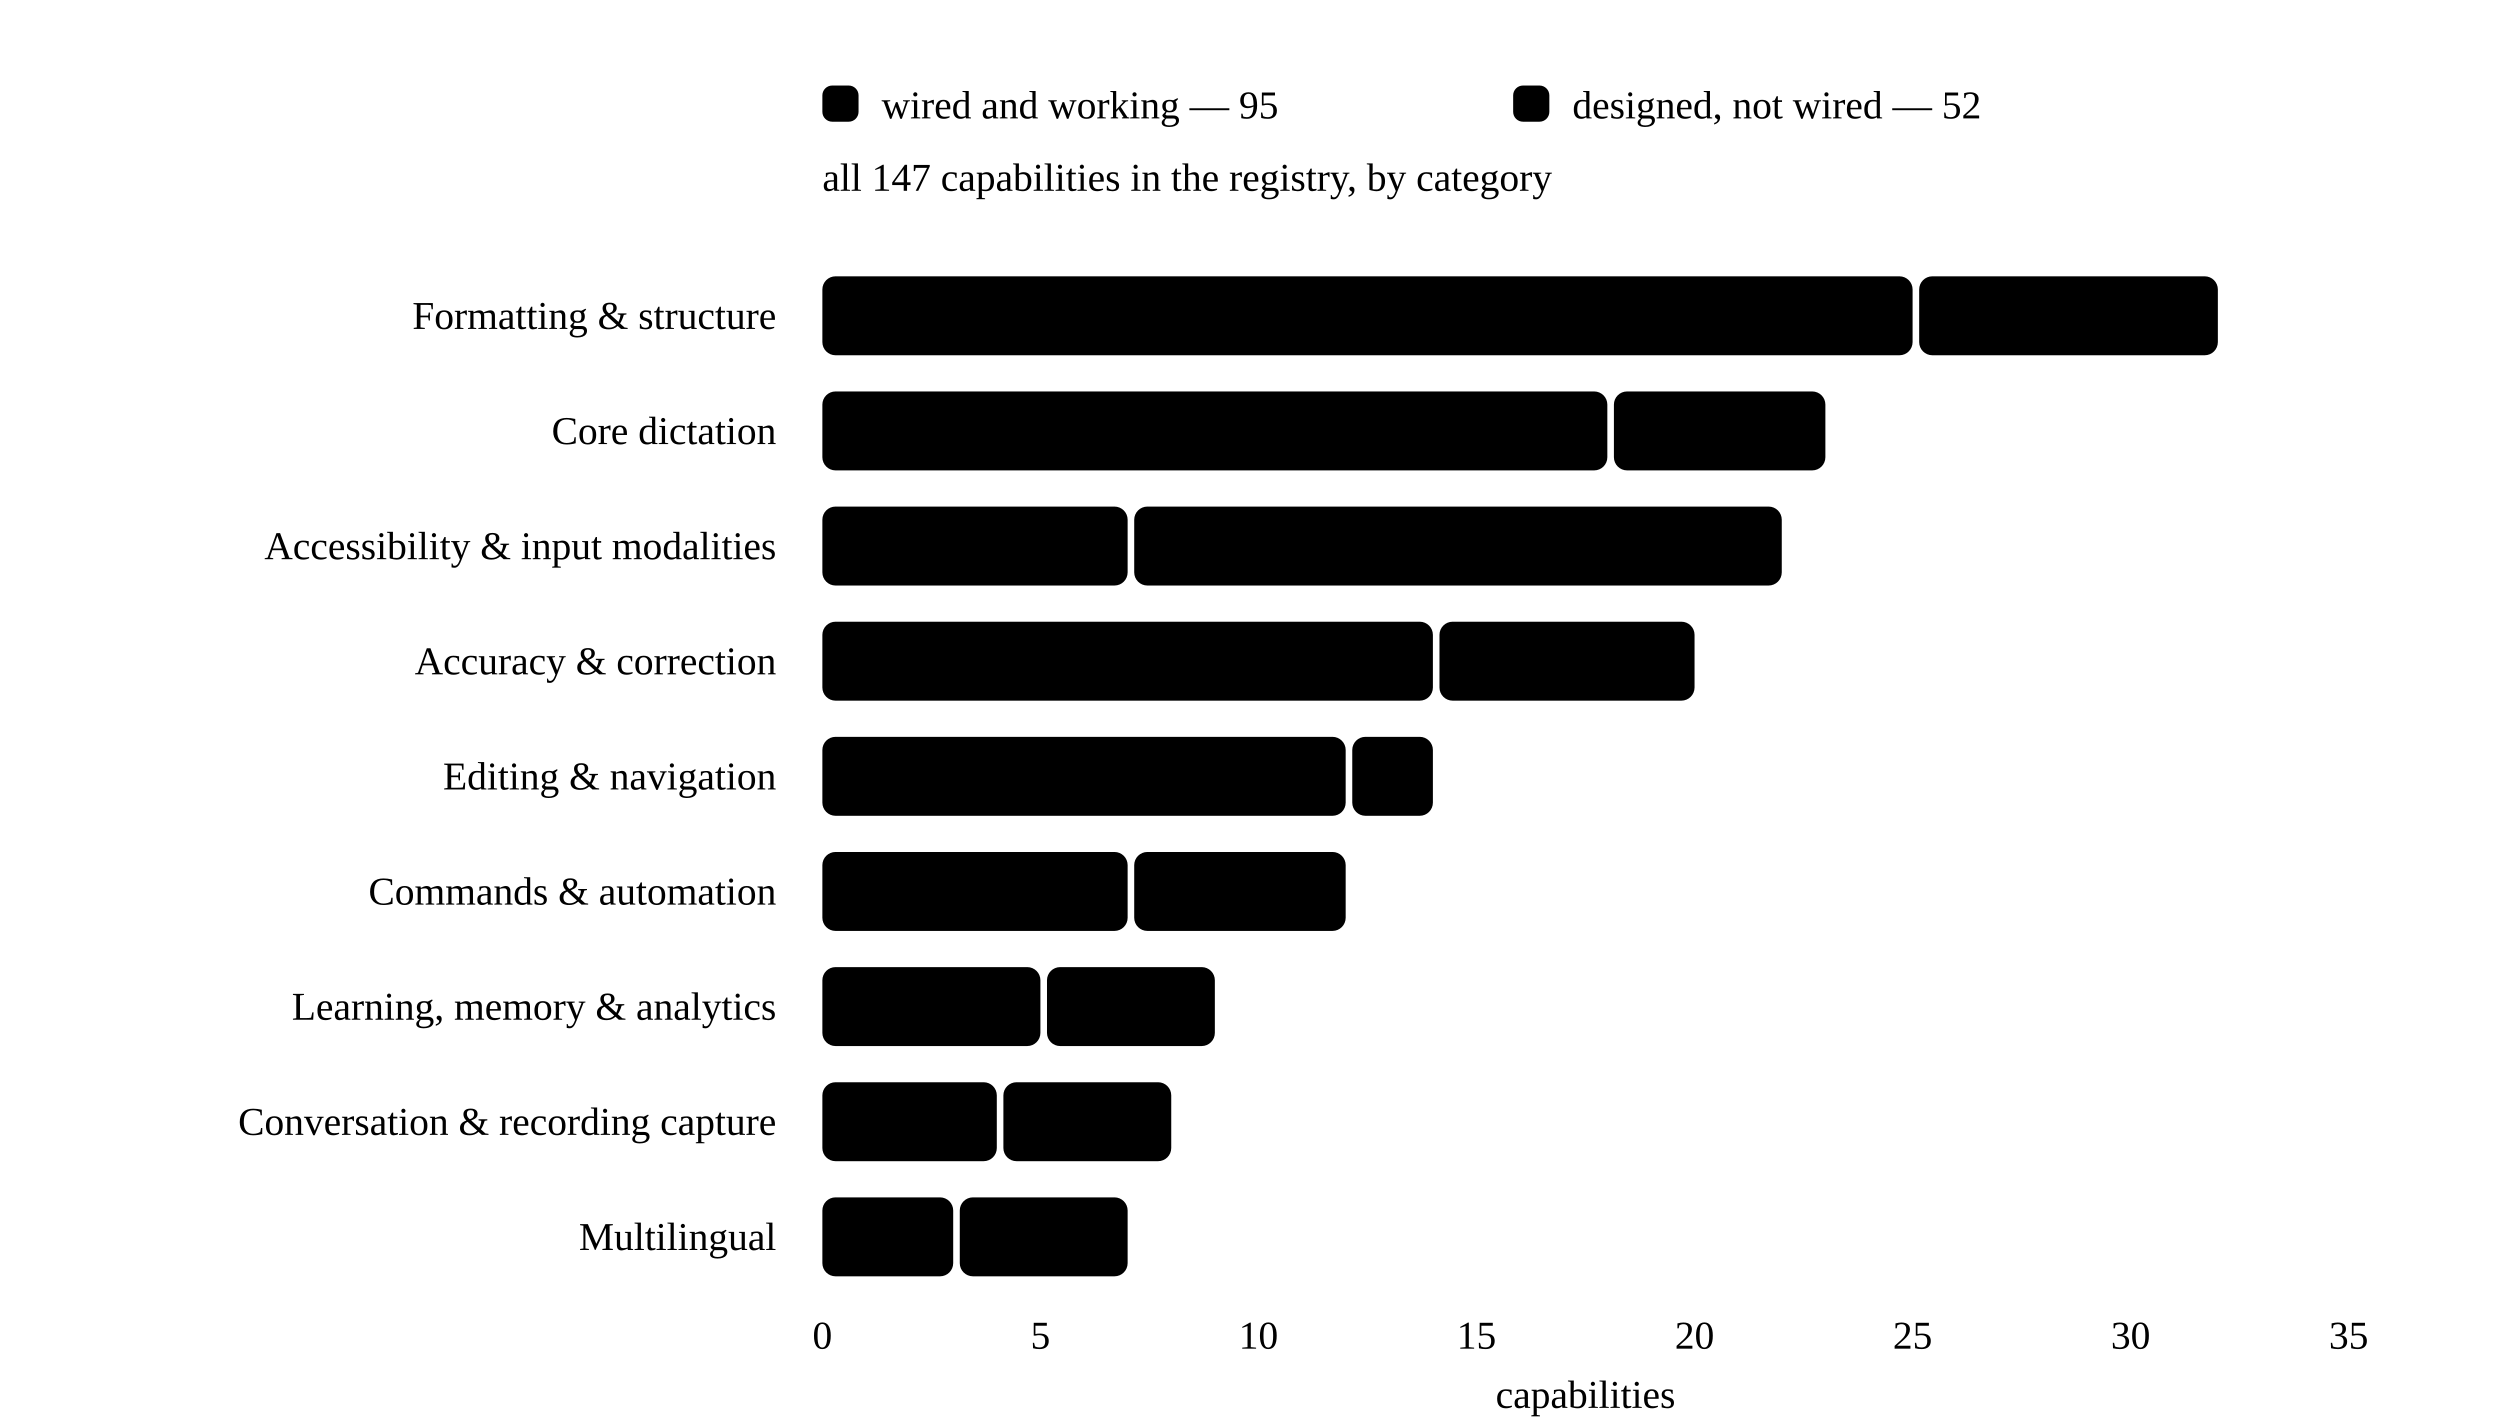
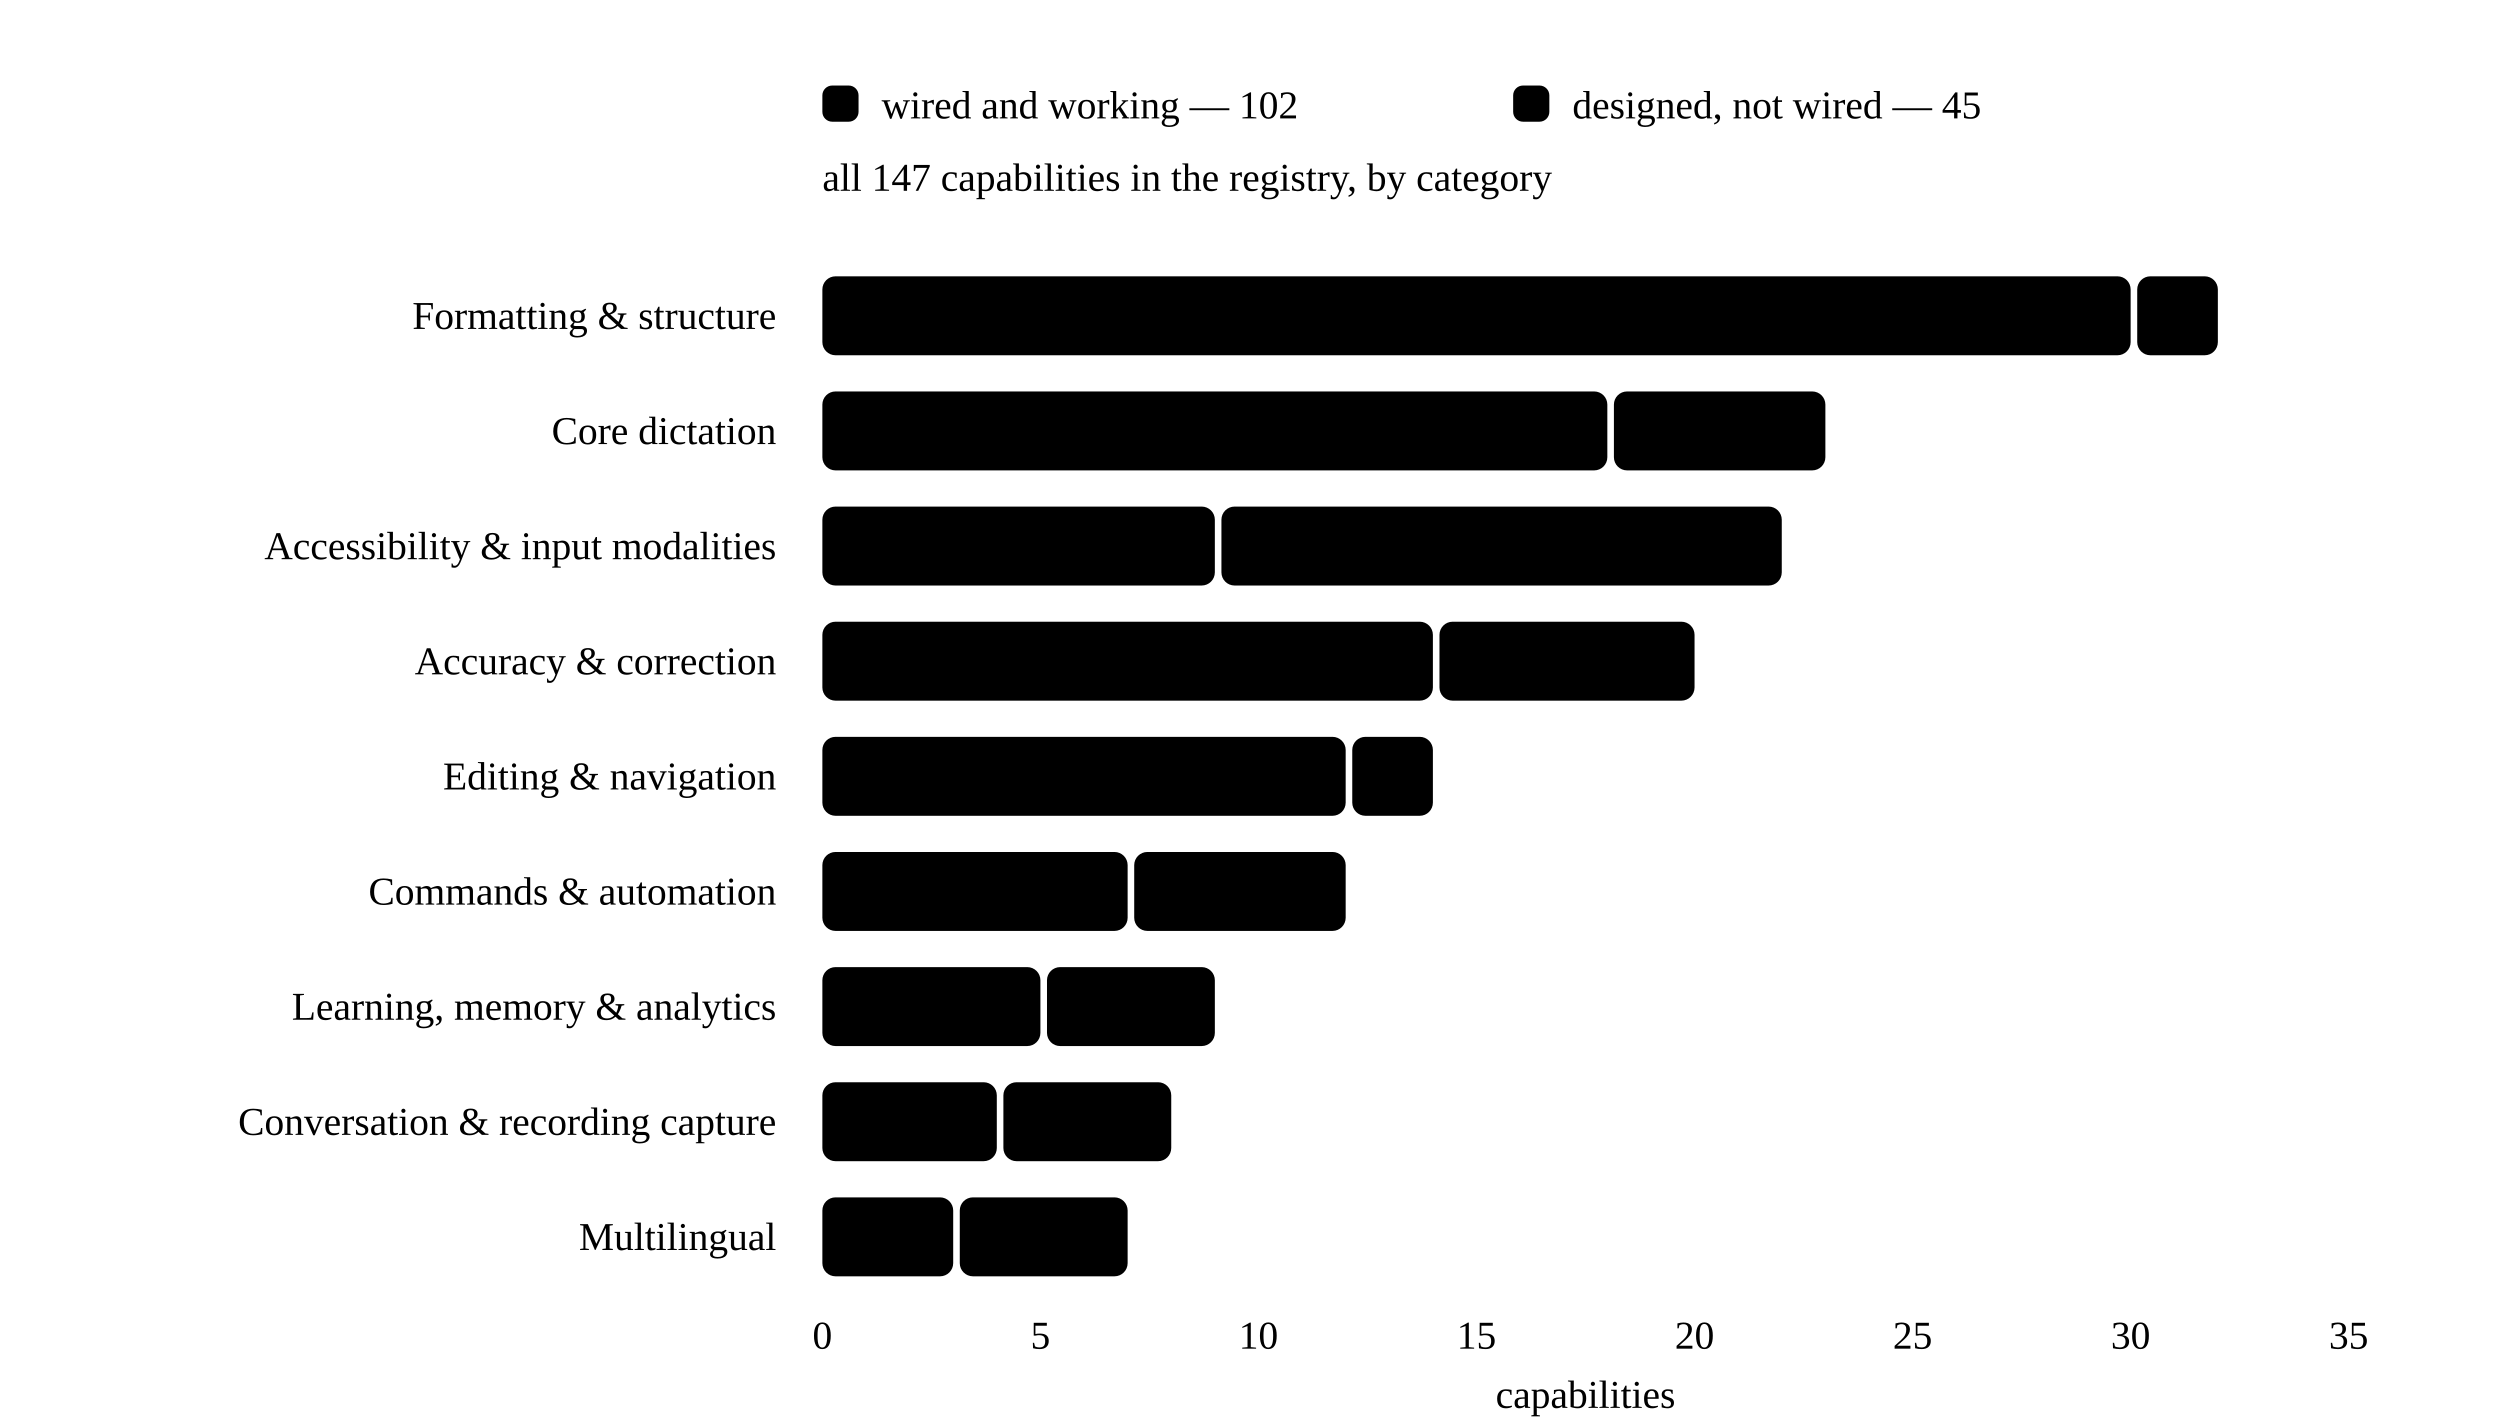
<svg xmlns="http://www.w3.org/2000/svg" class="yz-fig yz-fig--capabilities" viewBox="0 0 760 434" role="img" aria-labelledby="capabilities-t capabilities-d">
  <rect class="yz-swatch yz-bar--ship" x="250" y="26" width="11" height="11" rx="3" />
-   <text class="yz-l" x="268" y="36">wired and working — 95</text>
+   <text class="yz-l" x="268" y="36">wired and working — 102</text>
  <rect class="yz-swatch yz-bar--plan" x="460" y="26" width="11" height="11" rx="3" />
-   <text class="yz-l" x="478" y="36">designed, not wired — 52</text>
+   <text class="yz-l" x="478" y="36">designed, not wired — 45</text>
  <text class="yz-s" x="250" y="58">all 147 capabilities in the registry, by category</text>
  <path class="yz-grid" d="M 250 78 L 250 392" />
  <text class="yz-m" x="250" y="410" text-anchor="middle">0</text>
  <path class="yz-grid" d="M 316.286 78 L 316.286 392" />
  <text class="yz-m" x="316.286" y="410" text-anchor="middle">5</text>
  <path class="yz-grid" d="M 382.571 78 L 382.571 392" />
  <text class="yz-m" x="382.571" y="410" text-anchor="middle">10</text>
  <path class="yz-grid" d="M 448.857 78 L 448.857 392" />
  <text class="yz-m" x="448.857" y="410" text-anchor="middle">15</text>
  <path class="yz-grid" d="M 515.143 78 L 515.143 392" />
  <text class="yz-m" x="515.143" y="410" text-anchor="middle">20</text>
  <path class="yz-grid" d="M 581.429 78 L 581.429 392" />
  <text class="yz-m" x="581.429" y="410" text-anchor="middle">25</text>
  <path class="yz-grid" d="M 647.714 78 L 647.714 392" />
  <text class="yz-m" x="647.714" y="410" text-anchor="middle">30</text>
  <path class="yz-grid" d="M 714 78 L 714 392" />
  <text class="yz-m" x="714" y="410" text-anchor="middle">35</text>
  <text class="yz-m" x="482" y="428" text-anchor="middle">capabilities</text>
  <text class="yz-l" x="236" y="100" text-anchor="end">Formatting &amp; structure</text>
  <g class="yz-node">
-     <rect class="yz-bar yz-bar--ship" x="250" y="84" width="331.429" height="24" rx="4" style="--yz-delay:0s" />
+     <rect class="yz-bar yz-bar--ship" x="250" y="84" width="397.714" height="24" rx="4" style="--yz-delay:0s" />
  </g>
  <g class="yz-node">
-     <rect class="yz-bar yz-bar--plan" x="583.429" y="84" width="90.8" height="24" rx="4" style="--yz-delay:0s" />
+     <rect class="yz-bar yz-bar--plan" x="649.714" y="84" width="24.514" height="24" rx="4" style="--yz-delay:0s" />
  </g>
-   <text class="yz-v yz-on-ship" x="573.429" y="100" text-anchor="end">25</text>
-   <text class="yz-v yz-on-plan" x="666.229" y="100" text-anchor="end">7</text>
+   <text class="yz-v yz-on-ship" x="639.714" y="100" text-anchor="end">30</text>
+   <text class="yz-v yz-on-plan" x="666.229" y="100" text-anchor="end">2</text>
  <text class="yz-l" x="236" y="135" text-anchor="end">Core dictation</text>
  <g class="yz-node">
    <rect class="yz-bar yz-bar--ship" x="250" y="119" width="238.629" height="24" rx="4" style="--yz-delay:0.06s" />
  </g>
  <g class="yz-node">
    <rect class="yz-bar yz-bar--plan" x="490.629" y="119" width="64.286" height="24" rx="4" style="--yz-delay:0.06s" />
  </g>
  <text class="yz-v yz-on-ship" x="480.629" y="135" text-anchor="end">18</text>
  <text class="yz-v yz-on-plan" x="546.914" y="135" text-anchor="end">5</text>
  <text class="yz-l" x="236" y="170" text-anchor="end">Accessibility &amp; input modalities</text>
  <g class="yz-node">
-     <rect class="yz-bar yz-bar--ship" x="250" y="154" width="92.8" height="24" rx="4" style="--yz-delay:0.12s" />
+     <rect class="yz-bar yz-bar--ship" x="250" y="154" width="119.314" height="24" rx="4" style="--yz-delay:0.12s" />
  </g>
  <g class="yz-node">
-     <rect class="yz-bar yz-bar--plan" x="344.8" y="154" width="196.857" height="24" rx="4" style="--yz-delay:0.12s" />
+     <rect class="yz-bar yz-bar--plan" x="371.314" y="154" width="170.343" height="24" rx="4" style="--yz-delay:0.12s" />
  </g>
-   <text class="yz-v yz-on-ship" x="334.8" y="170" text-anchor="end">7</text>
-   <text class="yz-v yz-on-plan" x="533.657" y="170" text-anchor="end">15</text>
+   <text class="yz-v yz-on-ship" x="361.314" y="170" text-anchor="end">9</text>
+   <text class="yz-v yz-on-plan" x="533.657" y="170" text-anchor="end">13</text>
  <text class="yz-l" x="236" y="205" text-anchor="end">Accuracy &amp; correction</text>
  <g class="yz-node">
    <rect class="yz-bar yz-bar--ship" x="250" y="189" width="185.6" height="24" rx="4" style="--yz-delay:0.18s" />
  </g>
  <g class="yz-node">
    <rect class="yz-bar yz-bar--plan" x="437.6" y="189" width="77.543" height="24" rx="4" style="--yz-delay:0.18s" />
  </g>
  <text class="yz-v yz-on-ship" x="427.6" y="205" text-anchor="end">14</text>
  <text class="yz-v yz-on-plan" x="507.143" y="205" text-anchor="end">6</text>
  <text class="yz-l" x="236" y="240" text-anchor="end">Editing &amp; navigation</text>
  <g class="yz-node">
    <rect class="yz-bar yz-bar--ship" x="250" y="224" width="159.086" height="24" rx="4" style="--yz-delay:0.24s" />
  </g>
  <g class="yz-node">
    <rect class="yz-bar yz-bar--plan" x="411.086" y="224" width="24.514" height="24" rx="4" style="--yz-delay:0.24s" />
  </g>
  <text class="yz-v yz-on-ship" x="401.086" y="240" text-anchor="end">12</text>
  <text class="yz-v yz-on-plan" x="427.6" y="240" text-anchor="end">2</text>
  <text class="yz-l" x="236" y="275" text-anchor="end">Commands &amp; automation</text>
  <g class="yz-node">
    <rect class="yz-bar yz-bar--ship" x="250" y="259" width="92.8" height="24" rx="4" style="--yz-delay:0.3s" />
  </g>
  <g class="yz-node">
    <rect class="yz-bar yz-bar--plan" x="344.8" y="259" width="64.286" height="24" rx="4" style="--yz-delay:0.3s" />
  </g>
  <text class="yz-v yz-on-ship" x="334.8" y="275" text-anchor="end">7</text>
  <text class="yz-v yz-on-plan" x="401.086" y="275" text-anchor="end">5</text>
  <text class="yz-l" x="236" y="310" text-anchor="end">Learning, memory &amp; analytics</text>
  <g class="yz-node">
    <rect class="yz-bar yz-bar--ship" x="250" y="294" width="66.286" height="24" rx="4" style="--yz-delay:0.36s" />
  </g>
  <g class="yz-node">
    <rect class="yz-bar yz-bar--plan" x="318.286" y="294" width="51.029" height="24" rx="4" style="--yz-delay:0.36s" />
  </g>
  <text class="yz-v yz-on-ship" x="308.286" y="310" text-anchor="end">5</text>
  <text class="yz-v yz-on-plan" x="361.314" y="310" text-anchor="end">4</text>
  <text class="yz-l" x="236" y="345" text-anchor="end">Conversation &amp; recording capture</text>
  <g class="yz-node">
    <rect class="yz-bar yz-bar--ship" x="250" y="329" width="53.029" height="24" rx="4" style="--yz-delay:0.42s" />
  </g>
  <g class="yz-node">
    <rect class="yz-bar yz-bar--plan" x="305.029" y="329" width="51.029" height="24" rx="4" style="--yz-delay:0.42s" />
  </g>
  <text class="yz-v yz-on-ship" x="295.029" y="345" text-anchor="end">4</text>
  <text class="yz-v yz-on-plan" x="348.057" y="345" text-anchor="end">4</text>
  <text class="yz-l" x="236" y="380" text-anchor="end">Multilingual</text>
  <g class="yz-node">
    <rect class="yz-bar yz-bar--ship" x="250" y="364" width="39.771" height="24" rx="4" style="--yz-delay:0.48s" />
  </g>
  <g class="yz-node">
    <rect class="yz-bar yz-bar--plan" x="291.771" y="364" width="51.029" height="24" rx="4" style="--yz-delay:0.48s" />
  </g>
  <text class="yz-v yz-on-ship" x="281.771" y="380" text-anchor="end">3</text>
  <text class="yz-v yz-on-plan" x="334.8" y="380" text-anchor="end">4</text>
</svg>
